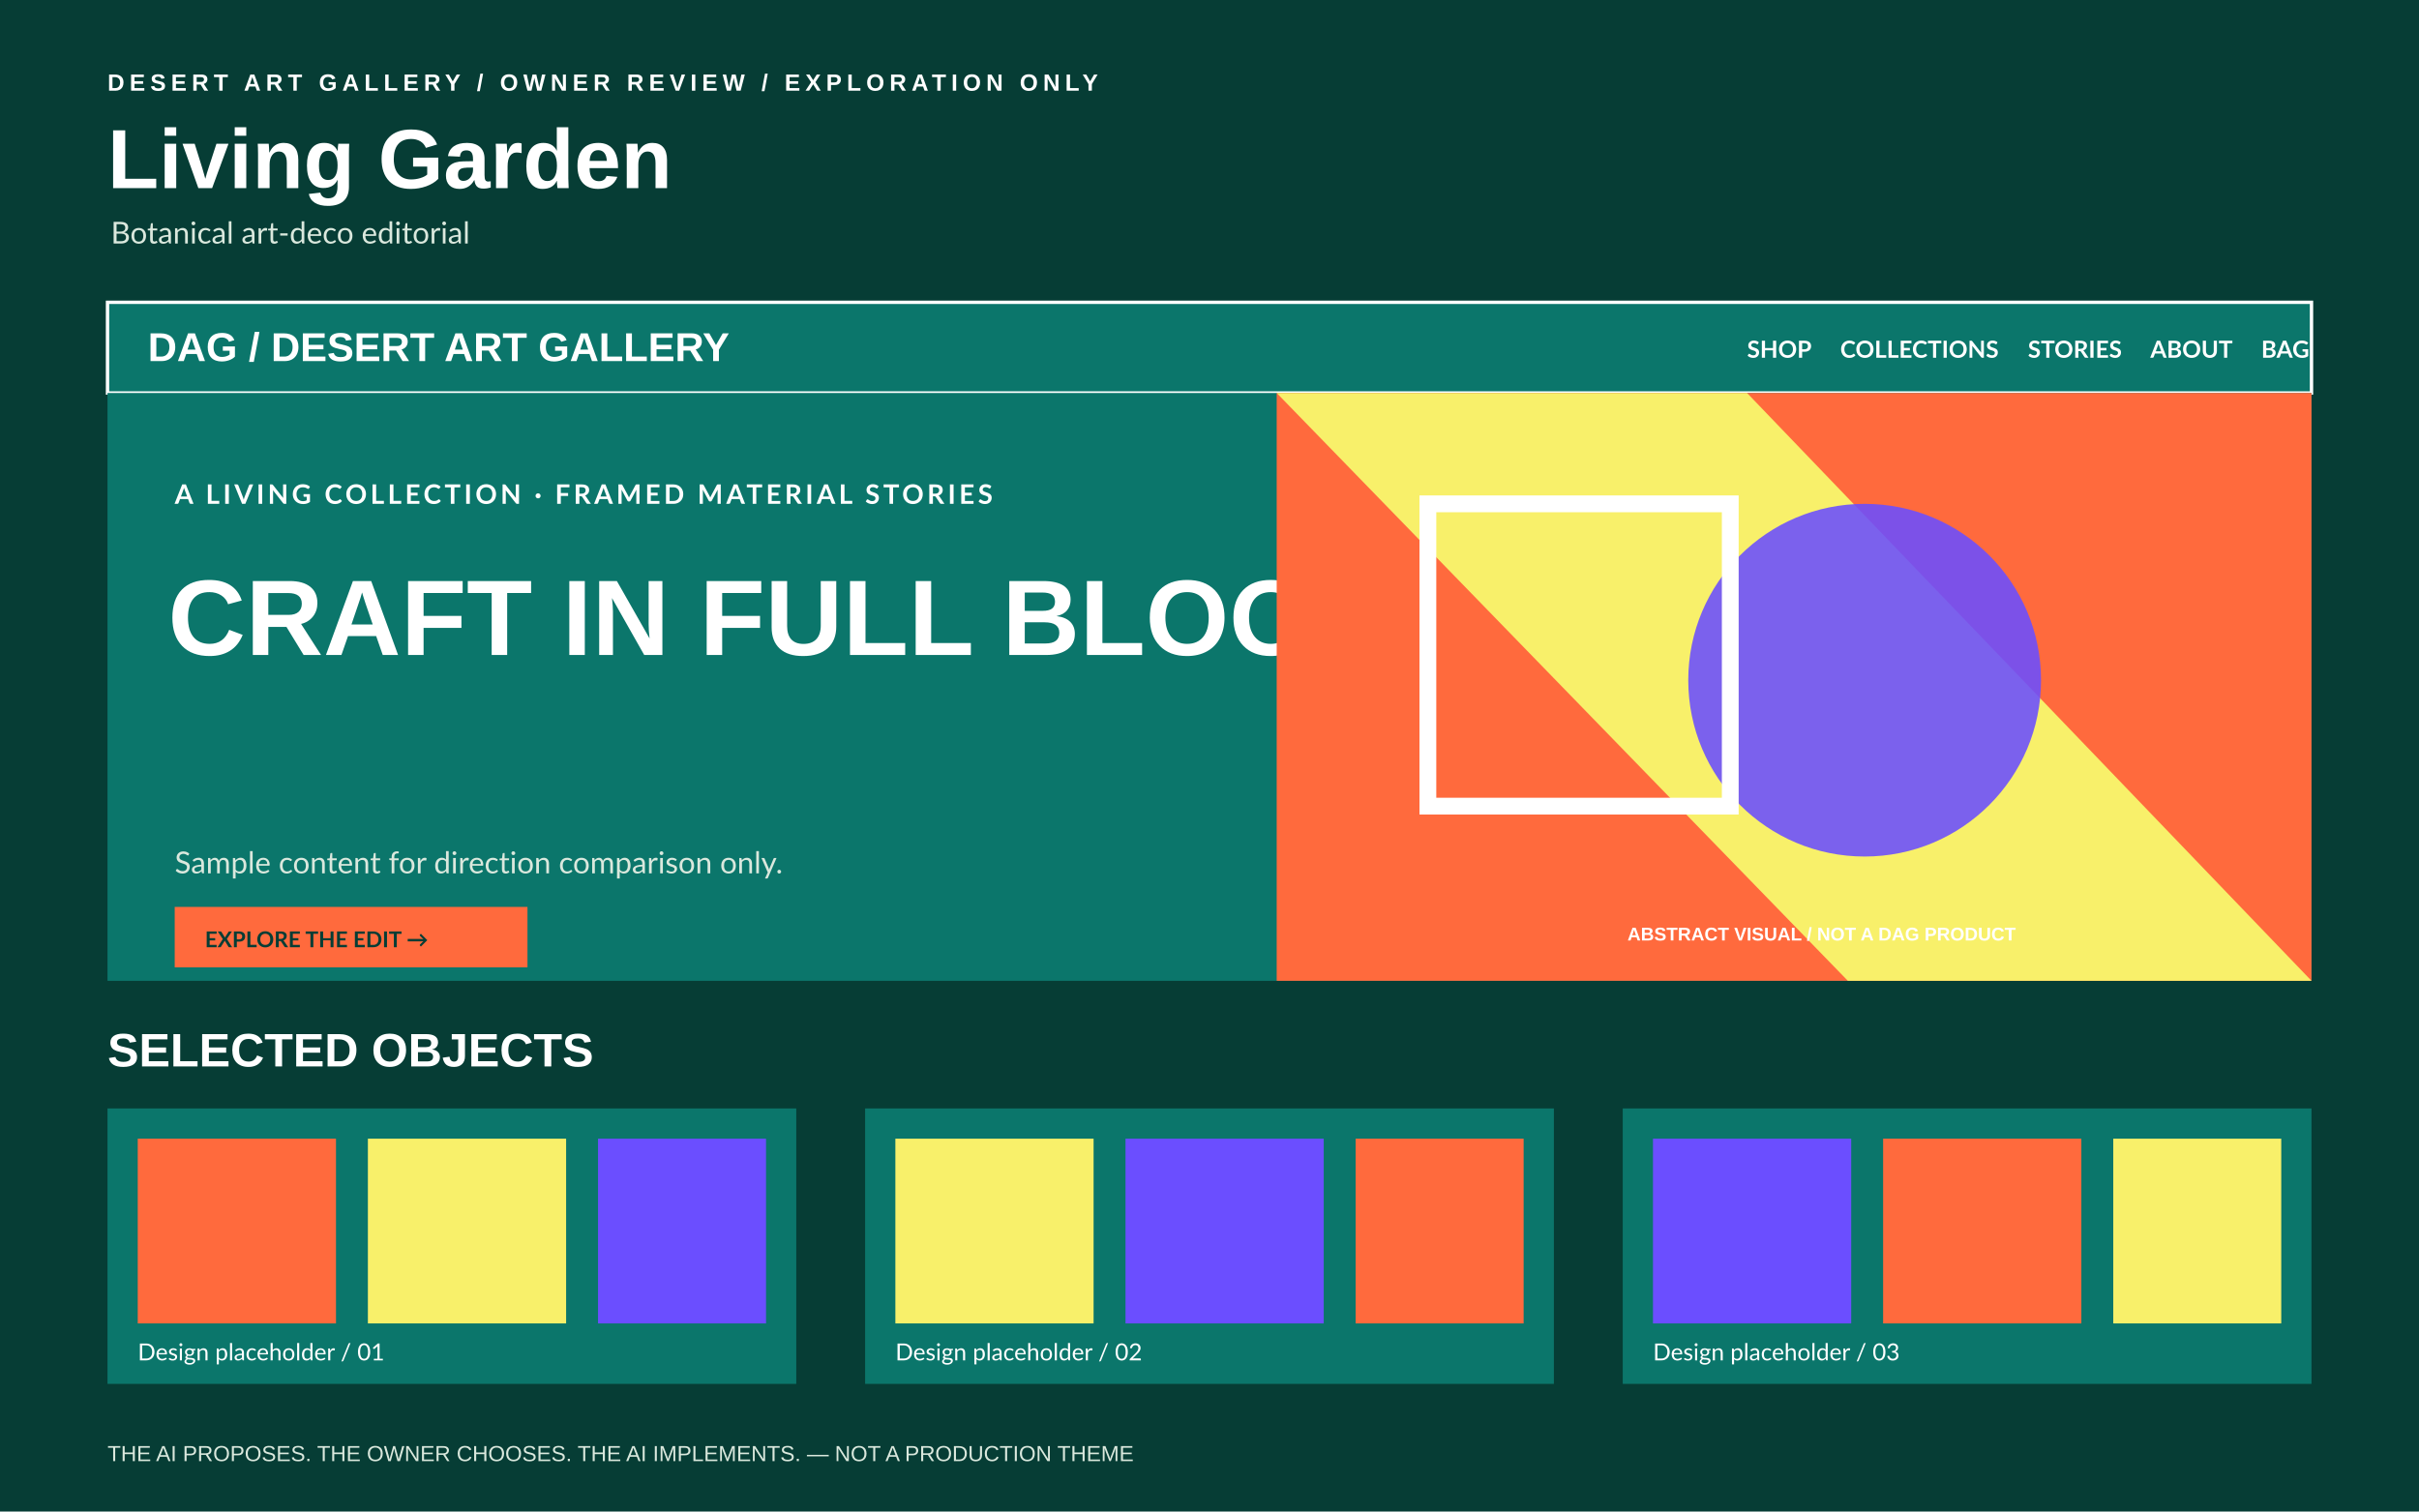
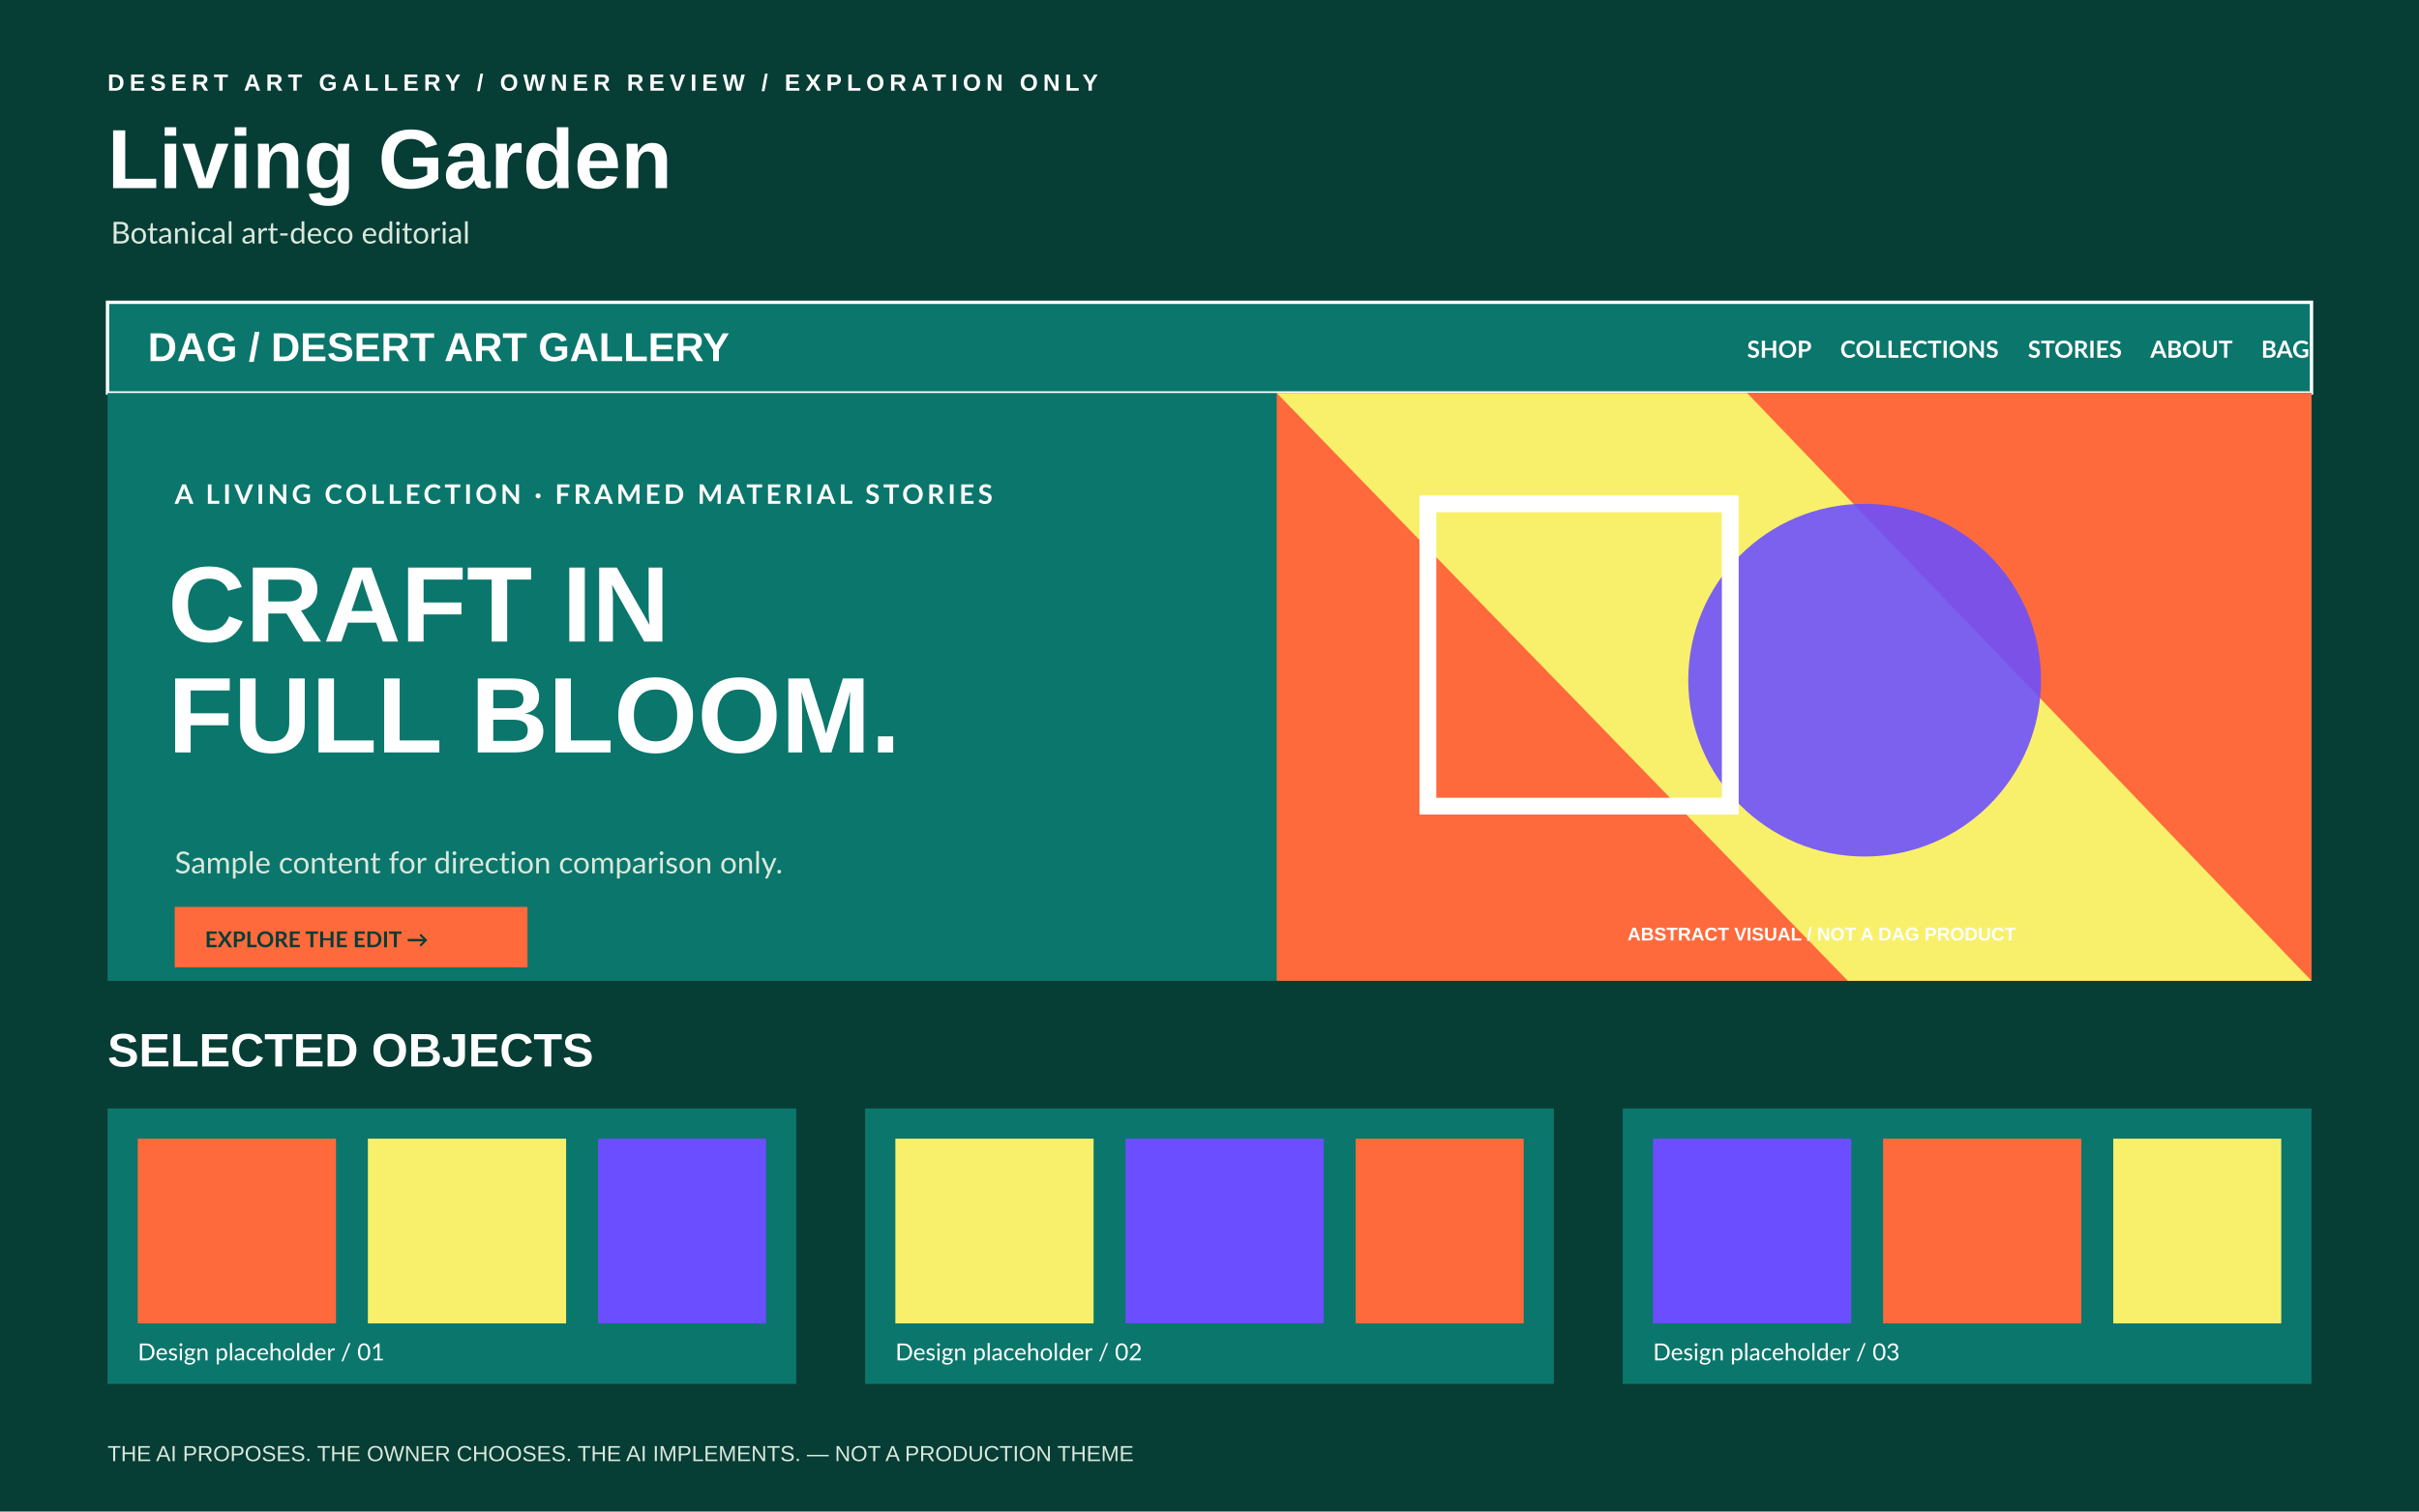
<svg xmlns="http://www.w3.org/2000/svg" width="1440" height="900" viewBox="0 0 1440 900" role="img" aria-labelledby="title desc">
  <rect width="1440" height="900" fill="#063D35" />
  <text x="64" y="54" font-family="Arial,sans-serif" font-size="14" font-weight="700" letter-spacing="3" fill="#FFFFFF">DESERT ART GALLERY / OWNER REVIEW / EXPLORATION ONLY</text>
  <text x="64" y="112" font-family="EB Garamond,Arial,sans-serif" font-size="50" font-weight="700" fill="#FFFFFF">Living Garden</text>
  <text x="66" y="145" font-family="Lato,Arial,sans-serif" font-size="18" fill="#DAE8DD">Botanical art-deco editorial</text>
  <rect x="64" y="180" width="1312" height="54" fill="#0B766B" stroke="#FFFFFF" stroke-width="2" />
  <text x="88" y="215" font-family="EB Garamond,Arial,sans-serif" font-size="24" font-weight="700" fill="#FFFFFF">DAG / DESERT ART GALLERY</text>
  <text x="1040" y="213" font-family="Lato,Arial,sans-serif" font-size="14" font-weight="700" fill="#FFFFFF">SHOP　 COLLECTIONS　 STORIES　 ABOUT　 BAG</text>
  <rect x="64" y="234" width="1312" height="350" fill="#0B766B" />
  <text x="104" y="300" font-family="Lato,Arial,sans-serif" font-size="16" font-weight="700" letter-spacing="2" fill="#FFFFFF">A LIVING COLLECTION · FRAMED MATERIAL STORIES</text>
-   <text x="100" y="390" font-family="EB Garamond,Arial,sans-serif" font-size="64" font-weight="800" fill="#FFFFFF">CRAFT IN FULL BLOOM.</text>
+   <text x="100" y="382" font-family="EB Garamond,Arial,sans-serif" font-size="64" font-weight="800" fill="#FFFFFF">
+     <tspan x="100" dy="0">CRAFT IN</tspan>
+     <tspan x="100" dy="66">FULL BLOOM.</tspan>
+   </text>
  <text x="104" y="520" font-family="Lato,Arial,sans-serif" font-size="18" fill="#DAE8DD">Sample content for direction comparison only.</text>
  <rect x="104" y="540" width="210" height="36" fill="#FF6A3D" />
  <text x="122" y="564" font-family="Lato,Arial,sans-serif" font-size="13" font-weight="700" fill="#063D35">EXPLORE THE EDIT →</text>
  <rect x="760" y="234" width="616" height="350" fill="#FF6A3D" />
  <path d="M760 234 L1040 234 L1376 584 L1100 584 Z" fill="#F8F06A" />
  <circle cx="1110" cy="405" r="105" fill="#6B4EFF" opacity=".88" />
  <rect x="850" y="300" width="180" height="180" fill="none" stroke="#FFFFFF" stroke-width="10" />
  <text x="1200" y="560" font-family="Arial,sans-serif" font-size="11" font-weight="700" text-anchor="end" fill="#FFFFFF">ABSTRACT VISUAL / NOT A DAG PRODUCT</text>
  <text x="64" y="635" font-family="EB Garamond,Arial,sans-serif" font-size="28" font-weight="700" fill="#FFFFFF">SELECTED OBJECTS</text>
  <g transform="translate(64 660)">
    <rect width="410" height="164" fill="#0B766B" />
    <rect x="18" y="18" width="118" height="110" fill="#FF6A3D" />
    <rect x="155" y="18" width="118" height="110" fill="#F8F06A" />
    <rect x="292" y="18" width="100" height="110" fill="#6B4EFF" />
    <text x="18" y="150" font-family="Lato,Arial,sans-serif" font-size="14" fill="#FFFFFF">Design placeholder / 01</text>
  </g>
  <g transform="translate(515 660)">
    <rect width="410" height="164" fill="#0B766B" />
    <rect x="18" y="18" width="118" height="110" fill="#F8F06A" />
    <rect x="155" y="18" width="118" height="110" fill="#6B4EFF" />
    <rect x="292" y="18" width="100" height="110" fill="#FF6A3D" />
    <text x="18" y="150" font-family="Lato,Arial,sans-serif" font-size="14" fill="#FFFFFF">Design placeholder / 02</text>
  </g>
  <g transform="translate(966 660)">
    <rect width="410" height="164" fill="#0B766B" />
    <rect x="18" y="18" width="118" height="110" fill="#6B4EFF" />
    <rect x="155" y="18" width="118" height="110" fill="#FF6A3D" />
    <rect x="292" y="18" width="100" height="110" fill="#F8F06A" />
    <text x="18" y="150" font-family="Lato,Arial,sans-serif" font-size="14" fill="#FFFFFF">Design placeholder / 03</text>
  </g>
  <text x="64" y="870" font-family="Arial,sans-serif" font-size="13" fill="#DAE8DD">THE AI PROPOSES. THE OWNER CHOOSES. THE AI IMPLEMENTS. — NOT A PRODUCTION THEME</text>
</svg>
